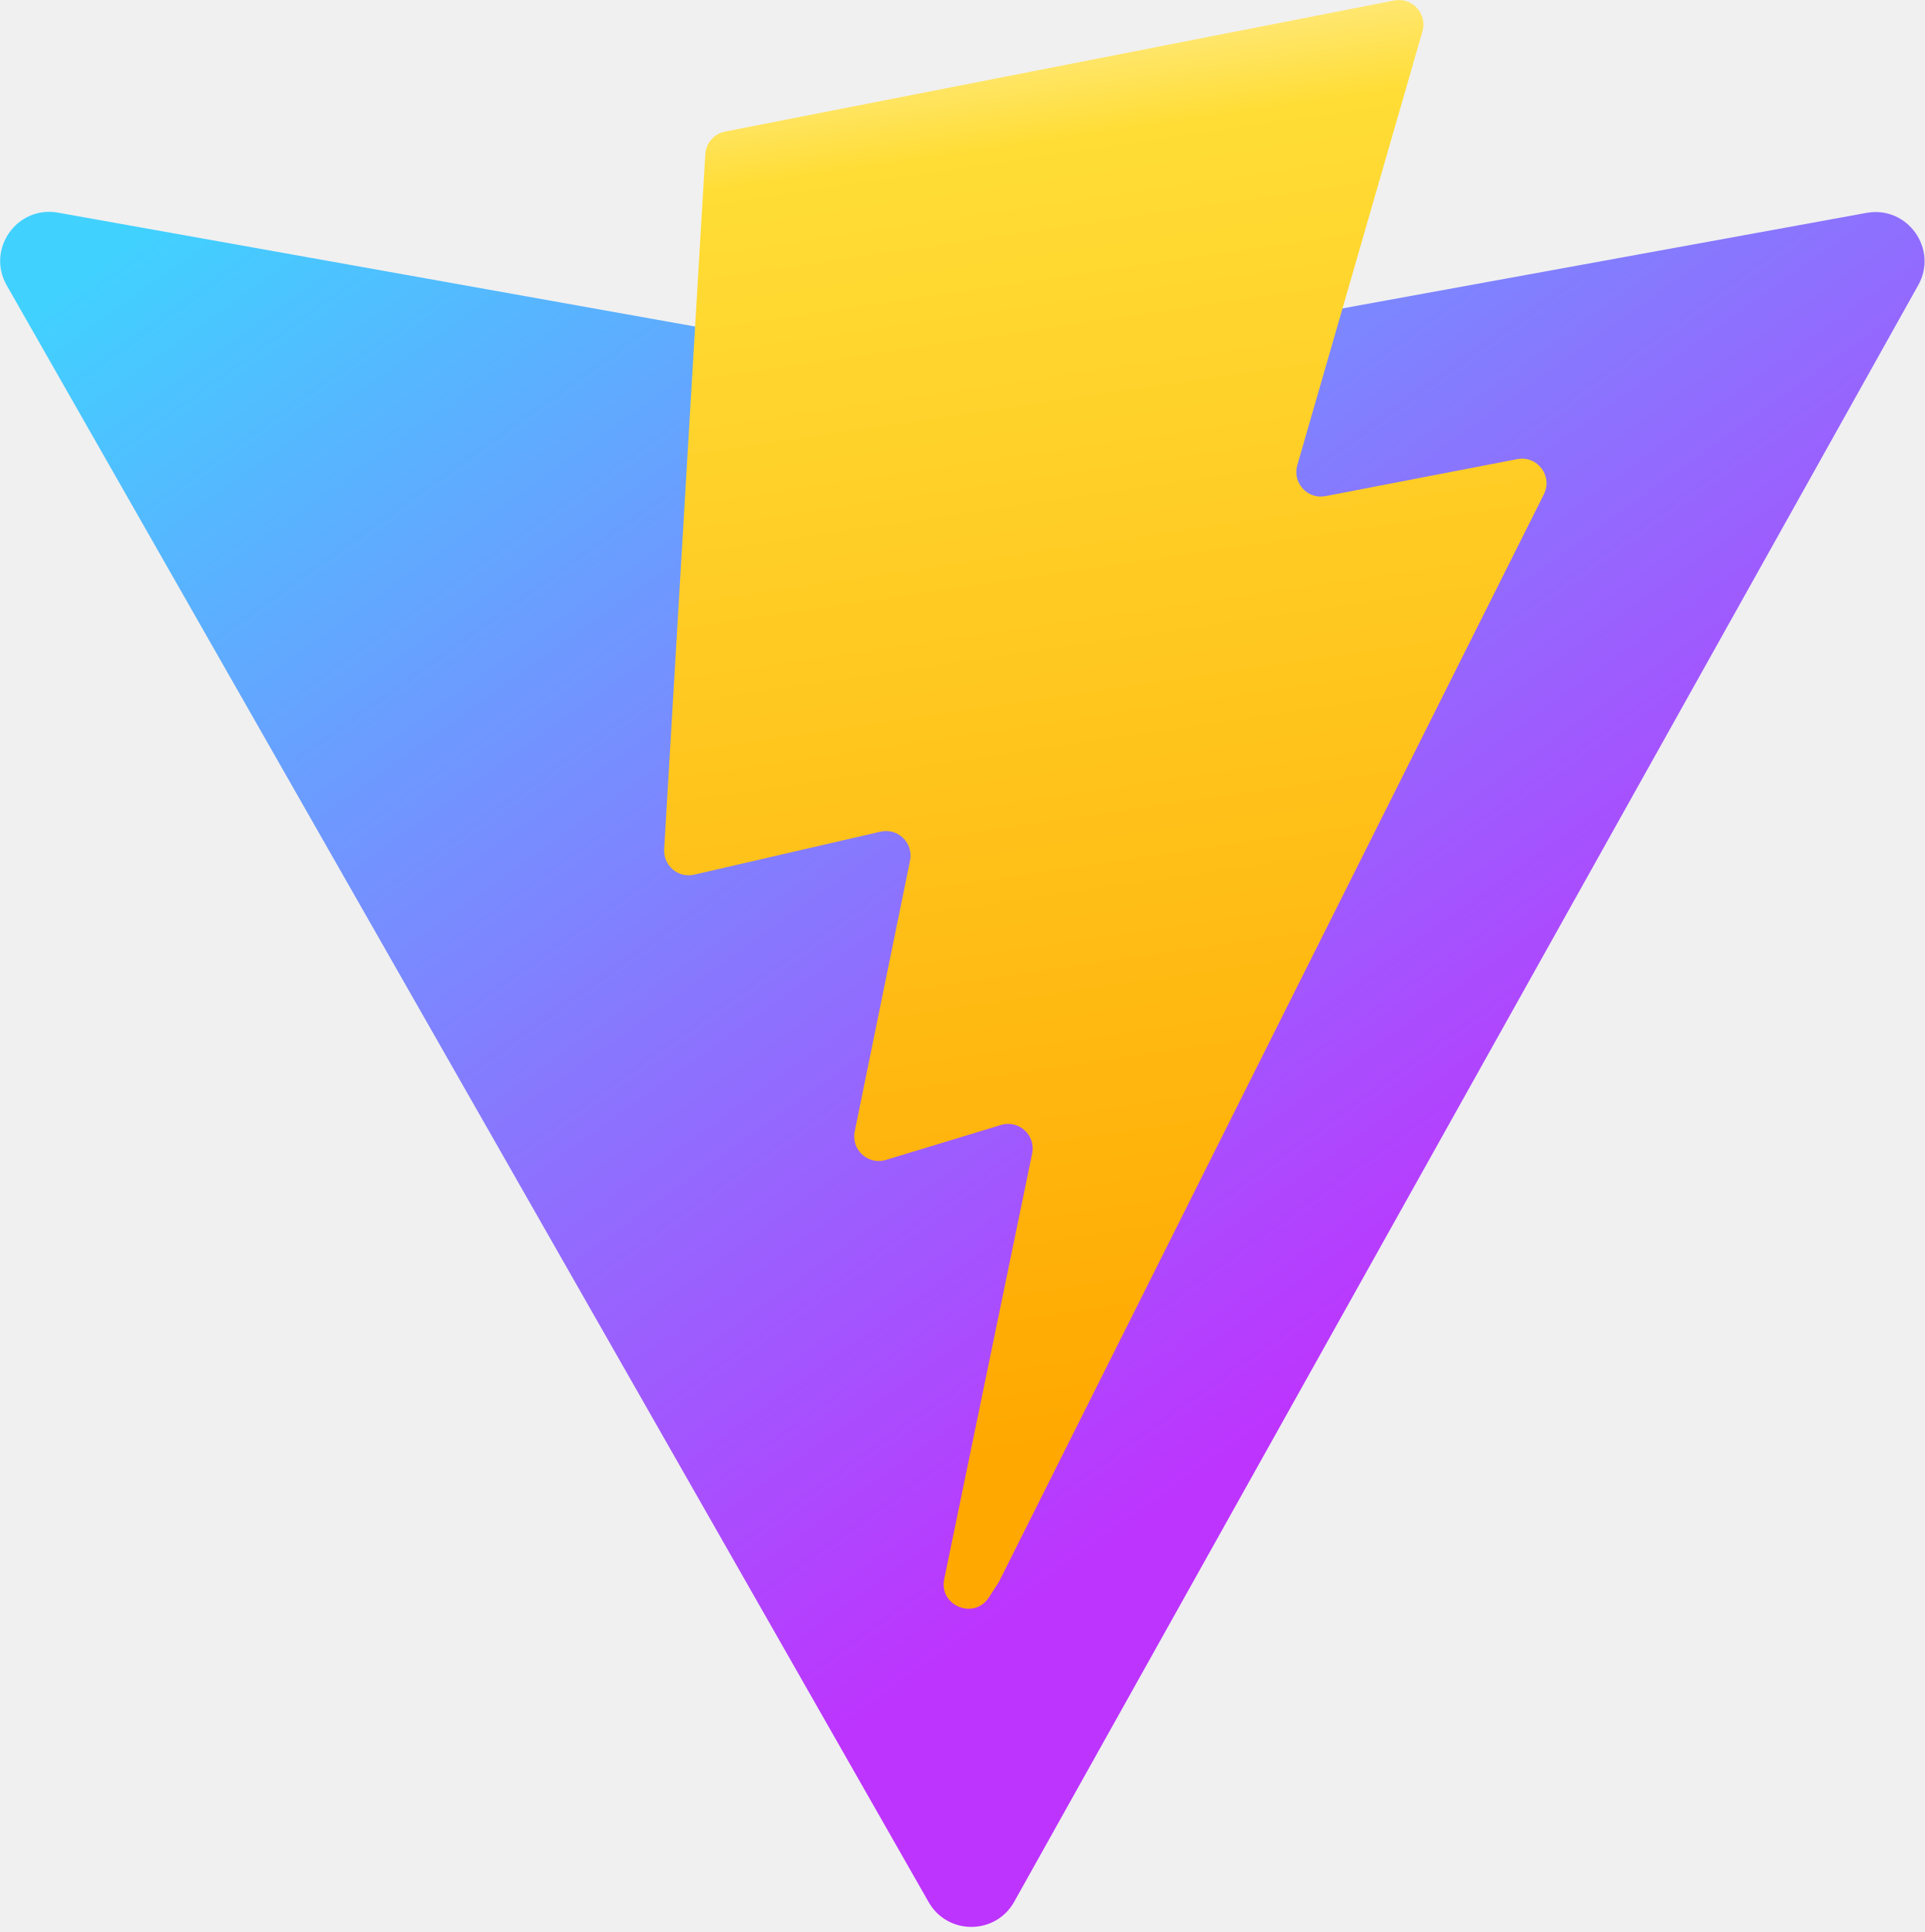
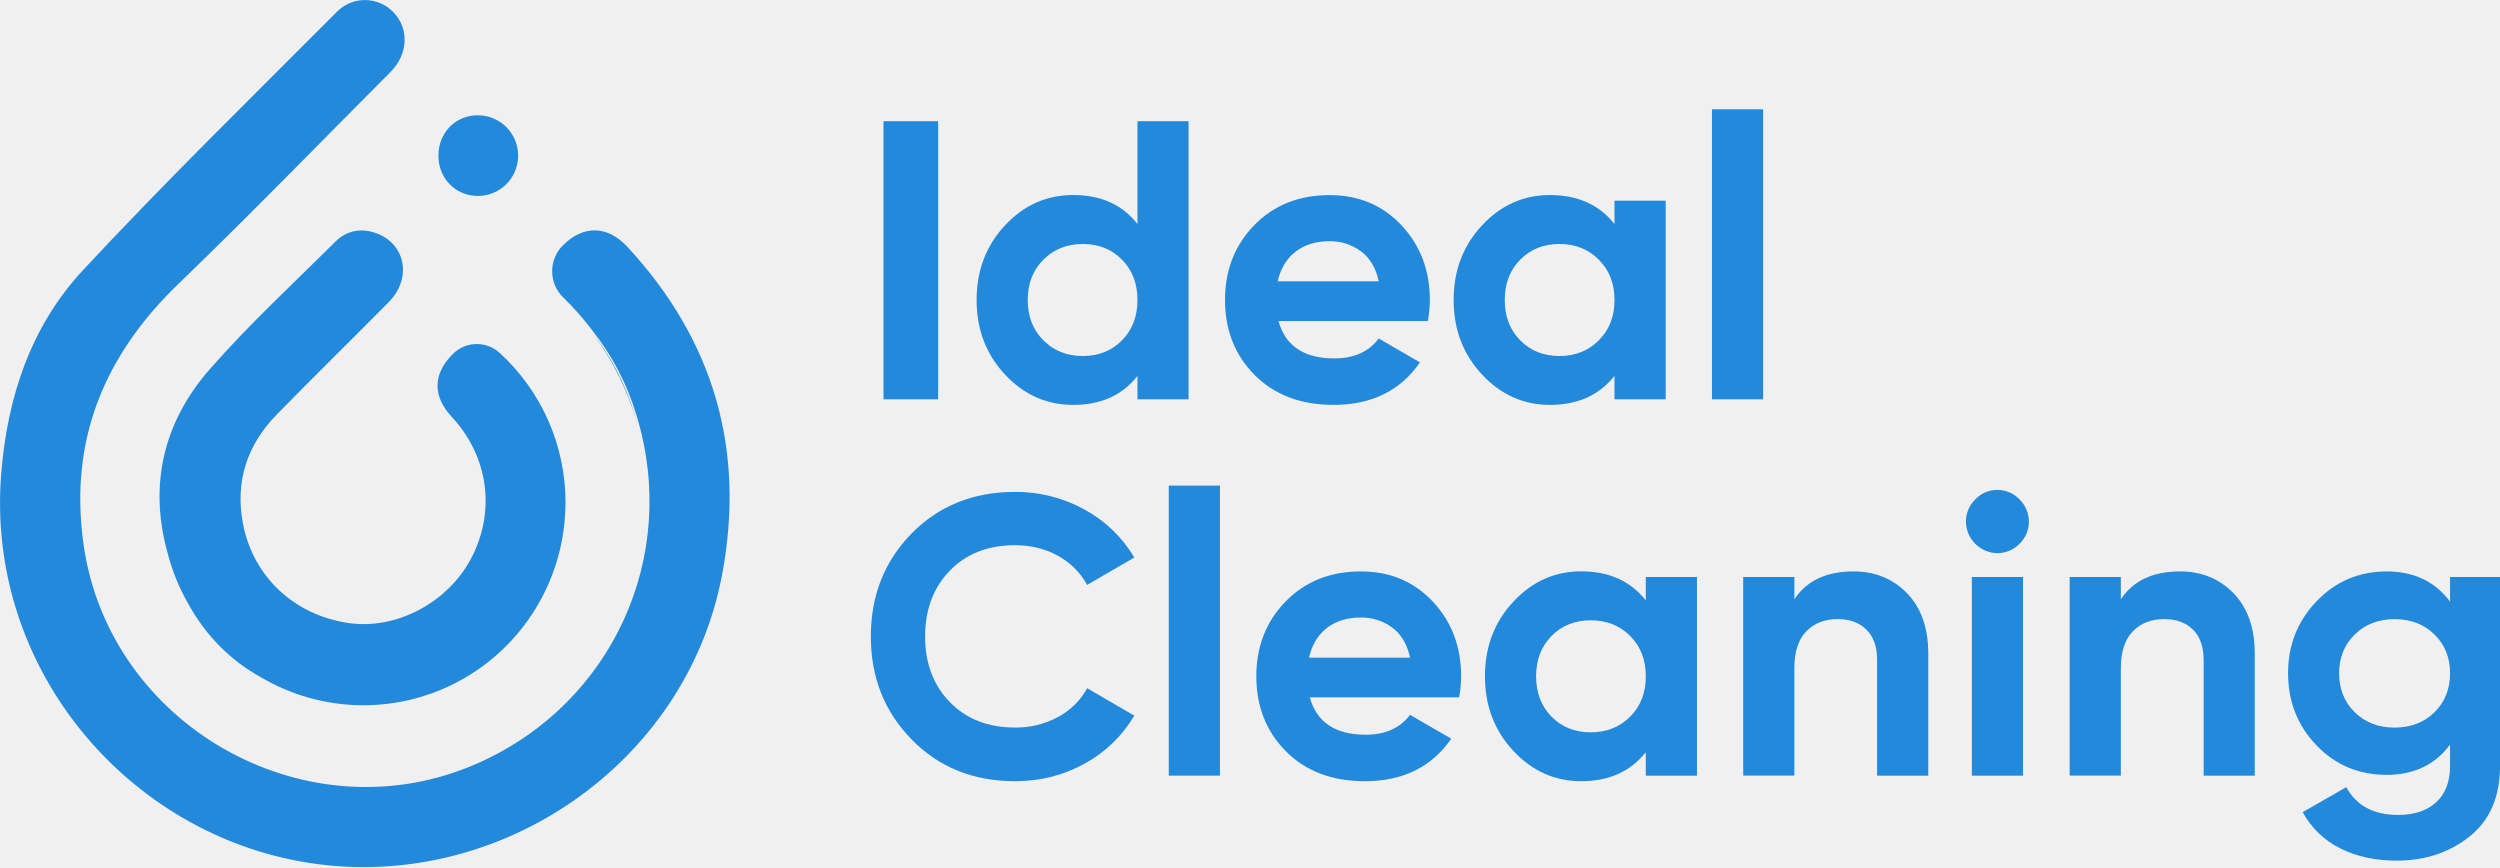
- <svg xmlns="http://www.w3.org/2000/svg" aria-hidden="true" role="img" class="iconify iconify--logos" width="31.88" height="32" preserveAspectRatio="xMidYMid meet" viewBox="0 0 256 257">
+ <svg xmlns="http://www.w3.org/2000/svg" width="222" height="77" viewBox="0 0 222 77" fill="none">
+   <g clip-path="url(#clip0_81_14)">
+     <path d="M78.455 10.763H83.307V35.461H78.455V10.763Z" fill="#2389DA" />
+     <path d="M101.007 10.763H105.546V35.461H101.007V33.379C99.67 35.096 97.77 35.955 95.308 35.954C92.939 35.954 90.915 35.054 89.238 33.255C87.561 31.455 86.723 29.249 86.723 26.637C86.723 24.026 87.561 21.819 89.238 20.018C90.915 18.217 92.939 17.318 95.308 17.319C97.77 17.319 99.67 18.178 101.007 19.895V10.763ZM92.651 30.22C93.578 31.15 94.745 31.614 96.152 31.614C97.559 31.614 98.72 31.15 99.635 30.22C100.55 29.291 101.007 28.098 101.007 26.64C101.007 25.182 100.55 23.988 99.635 23.059C98.72 22.131 97.559 21.666 96.152 21.666C94.745 21.666 93.578 22.131 92.651 23.059C91.725 23.989 91.261 25.182 91.261 26.64C91.261 28.097 91.725 29.291 92.651 30.22Z" fill="#2389DA" />
+     <path d="M113.532 28.509C114.142 30.721 115.795 31.826 118.492 31.826C120.228 31.826 121.542 31.238 122.434 30.062L126.092 32.179C124.356 34.696 121.8 35.954 118.422 35.954C115.514 35.954 113.18 35.072 111.421 33.308C109.662 31.544 108.782 29.321 108.782 26.64C108.782 23.982 109.65 21.765 111.385 19.989C113.121 18.213 115.349 17.326 118.07 17.326C120.651 17.326 122.779 18.219 124.454 20.007C126.128 21.794 126.967 24.005 126.97 26.64C126.966 27.267 126.907 27.893 126.794 28.509H113.532ZM113.461 24.981H122.434C122.175 23.782 121.641 22.888 120.832 22.3C120.031 21.715 119.062 21.405 118.07 21.418C116.851 21.418 115.842 21.73 115.041 22.353C114.24 22.977 113.714 23.853 113.461 24.981Z" fill="#2389DA" />
+     <path d="M143.367 17.819H147.911V35.461H143.367V33.379C142.006 35.096 140.095 35.955 137.632 35.954C135.287 35.954 133.276 35.054 131.599 33.255C129.922 31.455 129.083 29.249 129.083 26.637C129.083 24.026 129.922 21.82 131.599 20.018C133.276 18.217 135.287 17.318 137.632 17.319C140.096 17.319 142.008 18.178 143.367 19.895V17.819ZM134.994 30.22C135.908 31.15 137.069 31.614 138.476 31.614C139.884 31.614 141.051 31.15 141.977 30.22C142.904 29.291 143.367 28.098 143.367 26.64C143.367 25.182 142.904 23.988 141.977 23.06C141.051 22.131 139.884 21.666 138.476 21.666C137.069 21.666 135.908 22.131 134.994 23.06C134.078 23.989 133.621 25.183 133.621 26.64C133.621 28.097 134.078 29.291 134.994 30.22Z" fill="#2389DA" />
+     <path d="M152.022 35.461V9.705H156.566V35.461H152.022Z" fill="#2389DA" />
+     <path d="M90.136 69.371C86.43 69.371 83.369 68.136 80.953 65.666C78.538 63.196 77.33 60.149 77.33 56.526C77.33 52.881 78.538 49.829 80.953 47.37C83.369 44.912 86.43 43.682 90.136 43.681C92.295 43.664 94.421 44.205 96.311 45.251C98.14 46.242 99.666 47.714 100.726 49.508L96.539 51.941C95.937 50.844 95.034 49.944 93.936 49.348C92.809 48.725 91.543 48.414 90.136 48.414C87.743 48.414 85.814 49.166 84.348 50.672C82.883 52.177 82.15 54.128 82.15 56.526C82.15 58.902 82.883 60.843 84.348 62.348C85.814 63.853 87.743 64.606 90.136 64.606C91.467 64.624 92.781 64.303 93.953 63.67C95.047 63.091 95.947 62.201 96.539 61.112L100.726 63.549C99.669 65.338 98.15 66.807 96.328 67.801C94.451 68.848 92.388 69.371 90.136 69.371Z" fill="#2389DA" />
+     <path d="M103.787 68.877V43.121H108.331V68.877H103.787Z" fill="#2389DA" />
+     <path d="M116.312 61.926C116.922 64.137 118.575 65.243 121.273 65.243C123.008 65.243 124.321 64.654 125.213 63.478L128.872 65.595C127.135 68.112 124.579 69.371 121.202 69.371C118.293 69.371 115.959 68.489 114.2 66.725C112.442 64.96 111.562 62.738 111.562 60.056C111.562 57.398 112.43 55.181 114.166 53.406C115.901 51.63 118.129 50.742 120.85 50.742C123.429 50.742 125.557 51.636 127.233 53.423C128.909 55.21 129.748 57.422 129.748 60.056C129.744 60.684 129.685 61.309 129.572 61.926H116.312ZM116.242 58.398H125.213C124.955 57.199 124.421 56.305 123.612 55.717C122.811 55.131 121.842 54.822 120.851 54.835C119.63 54.835 118.621 55.146 117.821 55.77C117.022 56.393 116.496 57.269 116.242 58.398Z" fill="#2389DA" />
+     <path d="M146.146 51.236H150.69V68.877H146.146V66.795C144.786 68.513 142.874 69.371 140.412 69.371C138.066 69.371 136.055 68.471 134.378 66.671C132.701 64.872 131.863 62.666 131.863 60.053C131.863 57.442 132.701 55.236 134.378 53.435C136.055 51.634 138.066 50.734 140.412 50.736C142.874 50.736 144.786 51.594 146.146 53.311V51.236ZM137.773 63.637C138.687 64.567 139.848 65.032 141.256 65.031C142.664 65.03 143.832 64.565 144.76 63.637C145.686 62.708 146.149 61.515 146.149 60.056C146.149 58.598 145.686 57.405 144.76 56.476C143.833 55.547 142.666 55.083 141.259 55.083C139.852 55.083 138.691 55.547 137.776 56.476C136.861 57.406 136.404 58.6 136.405 60.056C136.405 61.513 136.861 62.707 137.773 63.637Z" fill="#2389DA" />
+     <path d="M164.582 50.742C166.505 50.742 168.094 51.389 169.348 52.682C170.603 53.975 171.23 55.763 171.231 58.045V68.877H166.687V58.61C166.687 57.434 166.37 56.534 165.737 55.911C165.104 55.287 164.26 54.976 163.204 54.976C162.031 54.976 161.094 55.34 160.391 56.069C159.689 56.798 159.338 57.891 159.34 59.347V68.873H154.796V51.236H159.34V53.212C160.439 51.565 162.186 50.742 164.582 50.742Z" fill="#2389DA" />
+     <path d="M177.353 49.119C176.618 49.107 175.918 48.809 175.399 48.288C174.88 47.767 174.584 47.064 174.573 46.327C174.571 45.959 174.644 45.594 174.786 45.255C174.928 44.915 175.137 44.608 175.401 44.352C175.649 44.083 175.951 43.869 176.286 43.723C176.621 43.577 176.983 43.503 177.348 43.504C177.72 43.5 178.089 43.573 178.431 43.719C178.774 43.864 179.082 44.08 179.337 44.352C179.6 44.608 179.809 44.916 179.951 45.255C180.093 45.594 180.165 45.959 180.164 46.327C180.166 46.692 180.093 47.054 179.951 47.389C179.809 47.725 179.6 48.028 179.337 48.28C179.081 48.548 178.773 48.761 178.431 48.906C178.09 49.05 177.723 49.122 177.353 49.119ZM175.101 68.877V51.236H179.645V68.877H175.101Z" fill="#2389DA" />
+     <path d="M193.572 50.742C195.495 50.742 197.085 51.389 198.34 52.682C199.595 53.975 200.222 55.763 200.221 58.045V68.877H195.684V58.61C195.684 57.434 195.367 56.534 194.734 55.911C194.1 55.287 193.256 54.976 192.2 54.976C191.027 54.976 190.089 55.34 189.387 56.069C188.684 56.798 188.332 57.891 188.33 59.347V68.873H183.786V51.236H188.33V53.212C189.433 51.565 191.18 50.742 193.572 50.742Z" fill="#2389DA" />
+     <path d="M217.566 51.236H222.002V68.026C222.002 70.755 221.105 72.837 219.31 74.272C217.516 75.707 215.352 76.424 212.819 76.424C210.919 76.424 209.248 76.059 207.805 75.33C206.393 74.629 205.232 73.508 204.481 72.119L208.351 69.897C209.241 71.543 210.776 72.366 212.957 72.366C214.388 72.366 215.514 71.99 216.335 71.237C217.157 70.484 217.567 69.414 217.566 68.026V66.125C216.23 67.913 214.354 68.807 211.94 68.807C209.454 68.807 207.372 67.93 205.696 66.178C204.019 64.425 203.18 62.291 203.18 59.777C203.18 57.283 204.024 55.155 205.713 53.391C207.401 51.627 209.477 50.744 211.94 50.744C214.356 50.744 216.231 51.638 217.566 53.425V51.236ZM209.105 63.253C210.032 64.159 211.211 64.612 212.641 64.611C214.072 64.61 215.25 64.158 216.177 63.253C217.103 62.346 217.566 61.189 217.566 59.781C217.566 58.393 217.103 57.246 216.177 56.341C215.251 55.435 214.072 54.982 212.641 54.982C211.21 54.982 210.031 55.435 209.105 56.341C208.179 57.246 207.715 58.393 207.715 59.781C207.715 61.188 208.179 62.346 209.105 63.253Z" fill="#2389DA" />
+     <path d="M56.346 36.791C55.531 34.094 54.217 31.576 52.473 29.366C54.462 32.006 55.913 35.012 56.746 38.213C56.624 37.739 56.493 37.264 56.346 36.791Z" fill="#2389DA" />
+     <path d="M42.399 17.401C43.346 17.412 44.259 17.045 44.936 16.382C45.614 15.718 46.001 14.812 46.012 13.863C46.023 12.913 45.657 11.998 44.996 11.319C44.334 10.639 43.431 10.251 42.484 10.24C40.474 10.202 38.925 11.77 38.932 13.835C38.937 15.84 40.428 17.375 42.399 17.401Z" fill="#2389DA" />
+     <path d="M55.718 21.926C53.965 20.03 51.824 19.961 50.008 21.766L49.983 21.791C49.679 22.094 49.438 22.455 49.274 22.853C49.111 23.251 49.028 23.677 49.031 24.107C49.033 24.538 49.122 24.963 49.29 25.358C49.459 25.754 49.704 26.112 50.013 26.411C50.955 27.328 51.826 28.316 52.618 29.366C54.363 31.576 55.678 34.094 56.494 36.791C56.641 37.264 56.773 37.739 56.892 38.213C60.015 50.643 53.605 63.315 41.567 68.135C26.805 74.053 9.817 64.338 7.453 48.57C7.253 47.256 7.145 45.929 7.129 44.6C7.048 37.093 10.13 30.713 15.836 25.216C22.228 19.054 28.411 12.675 34.683 6.387C36.244 4.822 36.352 2.549 34.935 1.085C34.613 0.748 34.227 0.479 33.8 0.293C33.373 0.108 32.913 0.009 32.447 0.004C31.982 -0.001 31.52 0.086 31.088 0.262C30.657 0.438 30.265 0.698 29.935 1.028C22.362 8.631 14.68 16.131 7.375 23.984C2.744 28.961 0.649 35.25 0.108 42.059C-1.282 59.337 11.317 74.092 27.397 76.617C44.262 79.266 60.937 67.869 64.116 51.065C66.213 39.973 63.4 30.226 55.718 21.926ZM32.73 69.989H32.575C32.684 69.989 32.792 69.989 32.9 69.989C32.849 69.986 32.792 69.989 32.734 69.989H32.73ZM57.704 45.335C57.704 45.455 57.694 45.575 57.69 45.694C57.69 45.567 57.7 45.44 57.704 45.313V45.335Z" fill="#2389DA" />
+     <path d="M52.374 29.245C52.406 29.286 52.438 29.325 52.47 29.366C52.437 29.326 52.407 29.285 52.374 29.245Z" fill="#2389DA" />
+     <path d="M50.219 44.629C50.219 44.846 50.21 45.071 50.202 45.29C50.212 45.071 50.218 44.851 50.219 44.629Z" fill="#2389DA" />
+     <path d="M44.38 31.349C43.808 30.82 43.054 30.534 42.276 30.551C41.498 30.567 40.757 30.885 40.208 31.438L40.189 31.457C38.419 33.246 38.414 35.187 40.119 37.022C43.38 40.533 44.044 45.394 41.832 49.594C39.762 53.523 35.182 55.939 30.961 55.326C26.116 54.624 22.466 51.203 21.573 46.485C20.861 42.721 21.956 39.481 24.603 36.781C27.884 33.435 31.228 30.152 34.527 26.822L34.567 26.78C36.547 24.736 36.042 21.742 33.529 20.754C32.157 20.212 30.825 20.419 29.768 21.471C26.012 25.214 22.095 28.821 18.609 32.806C14.463 37.548 13.245 43.113 14.847 48.971C14.919 49.238 14.997 49.506 15.082 49.774C14.997 49.506 14.919 49.238 14.847 48.971C15.241 50.562 15.851 52.091 16.661 53.514C16.479 53.179 16.308 52.832 16.141 52.479C16.308 52.832 16.479 53.179 16.661 53.514C17.123 54.327 17.647 55.103 18.229 55.834C17.647 55.103 17.123 54.327 16.661 53.514C18.227 56.389 20.401 58.604 23.138 60.124C22.674 59.849 22.225 59.552 21.79 59.237C22.222 59.552 22.674 59.849 23.138 60.124C25.815 61.711 28.857 62.573 31.967 62.625C35.076 62.678 38.146 61.919 40.875 60.423C43.604 58.928 45.898 56.746 47.533 54.093C49.168 51.44 50.087 48.407 50.201 45.29C50.209 45.073 50.218 44.851 50.218 44.63C50.221 42.13 49.703 39.658 48.698 37.371C47.692 35.084 46.222 33.033 44.38 31.349ZM19.474 57.243C20.062 57.843 20.69 58.401 21.355 58.913C20.69 58.401 20.062 57.843 19.474 57.243Z" fill="#2389DA" />
+   </g>
  <defs>
-     <linearGradient id="IconifyId1813088fe1fbc01fb466" x1="-.828%" x2="57.636%" y1="7.652%" y2="78.411%">
-       <stop offset="0%" stop-color="#41D1FF" />
-       <stop offset="100%" stop-color="#BD34FE" />
-     </linearGradient>
-     <linearGradient id="IconifyId1813088fe1fbc01fb467" x1="43.376%" x2="50.316%" y1="2.242%" y2="89.03%">
-       <stop offset="0%" stop-color="#FFEA83" />
-       <stop offset="8.333%" stop-color="#FFDD35" />
-       <stop offset="100%" stop-color="#FFA800" />
-     </linearGradient>
+     <clipPath id="clip0_81_14">
+       <rect width="222" height="77" fill="white" />
+     </clipPath>
  </defs>
-   <path fill="url(#IconifyId1813088fe1fbc01fb466)" d="M255.153 37.938L134.897 252.976c-2.483 4.44-8.862 4.466-11.382.048L.875 37.958c-2.746-4.814 1.371-10.646 6.827-9.67l120.385 21.517a6.537 6.537 0 0 0 2.322-.004l117.867-21.483c5.438-.991 9.574 4.796 6.877 9.62Z" />
-   <path fill="url(#IconifyId1813088fe1fbc01fb467)" d="M185.432.063L96.44 17.501a3.268 3.268 0 0 0-2.634 3.014l-5.474 92.456a3.268 3.268 0 0 0 3.997 3.378l24.777-5.718c2.318-.535 4.413 1.507 3.936 3.838l-7.361 36.047c-.495 2.426 1.782 4.5 4.151 3.78l15.304-4.649c2.372-.72 4.652 1.36 4.15 3.788l-11.698 56.621c-.732 3.542 3.979 5.473 5.943 2.437l1.313-2.028l72.516-144.72c1.215-2.423-.88-5.186-3.54-4.672l-25.505 4.922c-2.396.462-4.435-1.77-3.759-4.114l16.646-57.705c.677-2.35-1.37-4.583-3.769-4.113Z" />
</svg>
